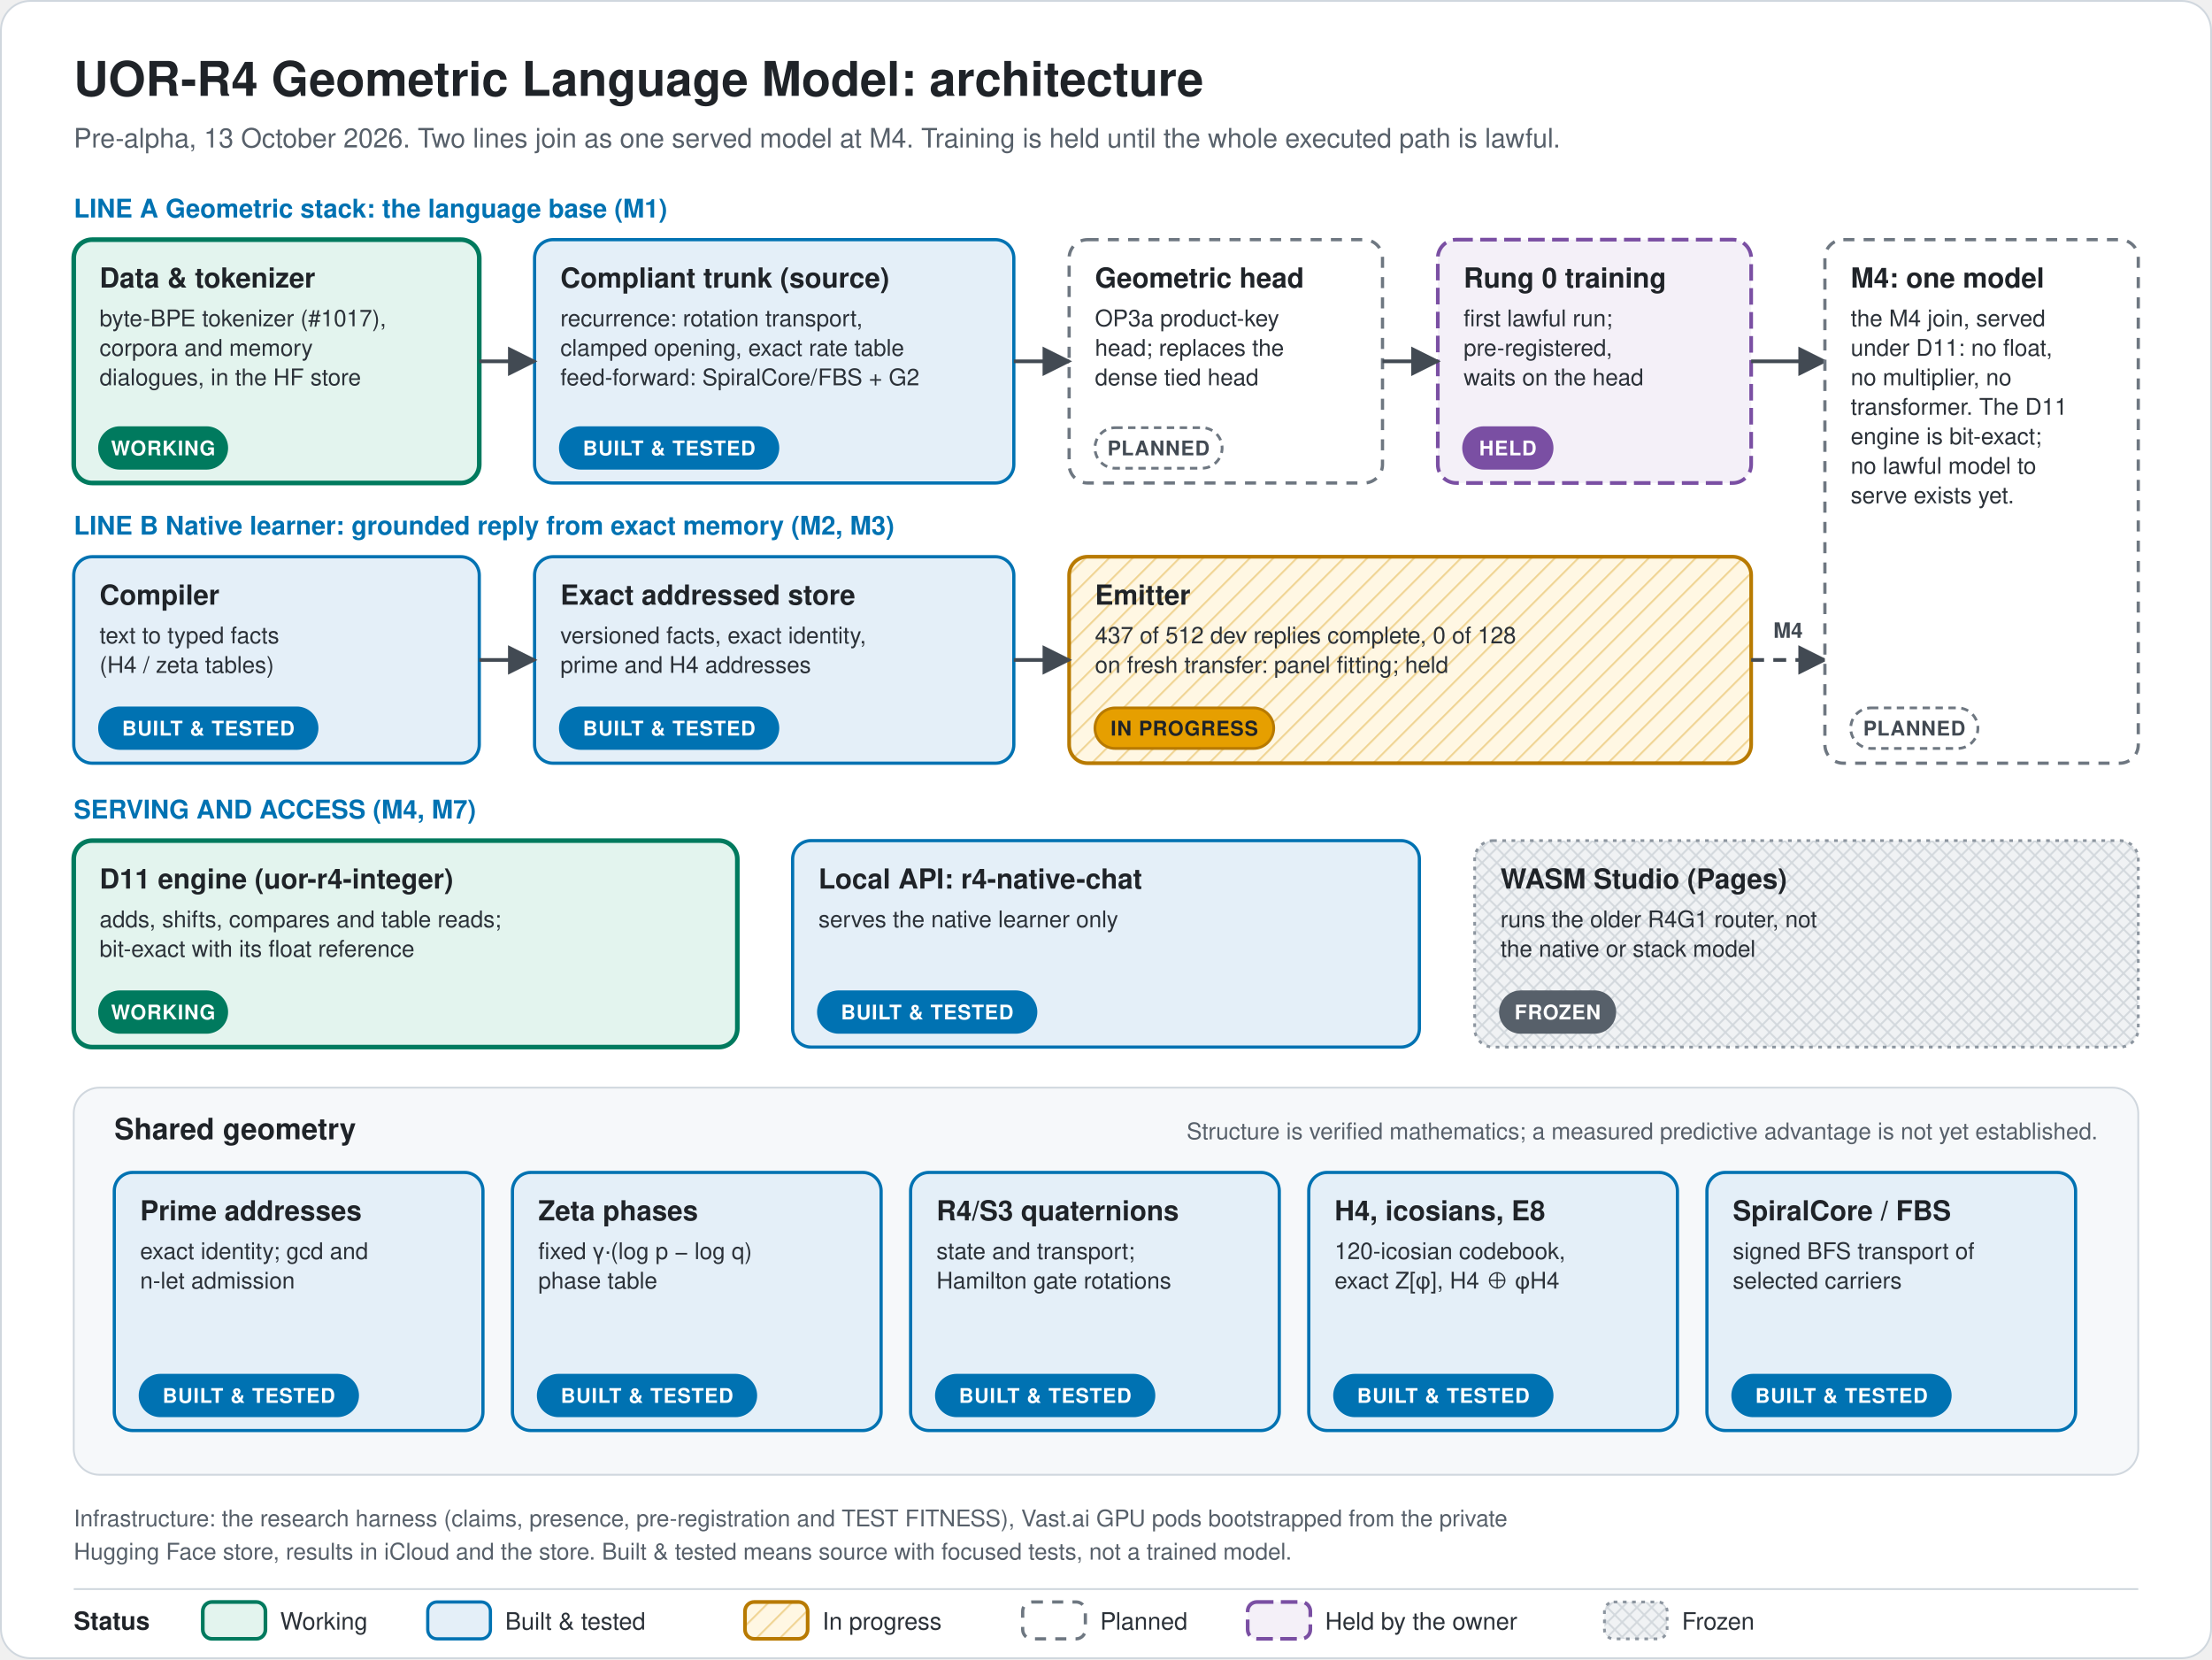
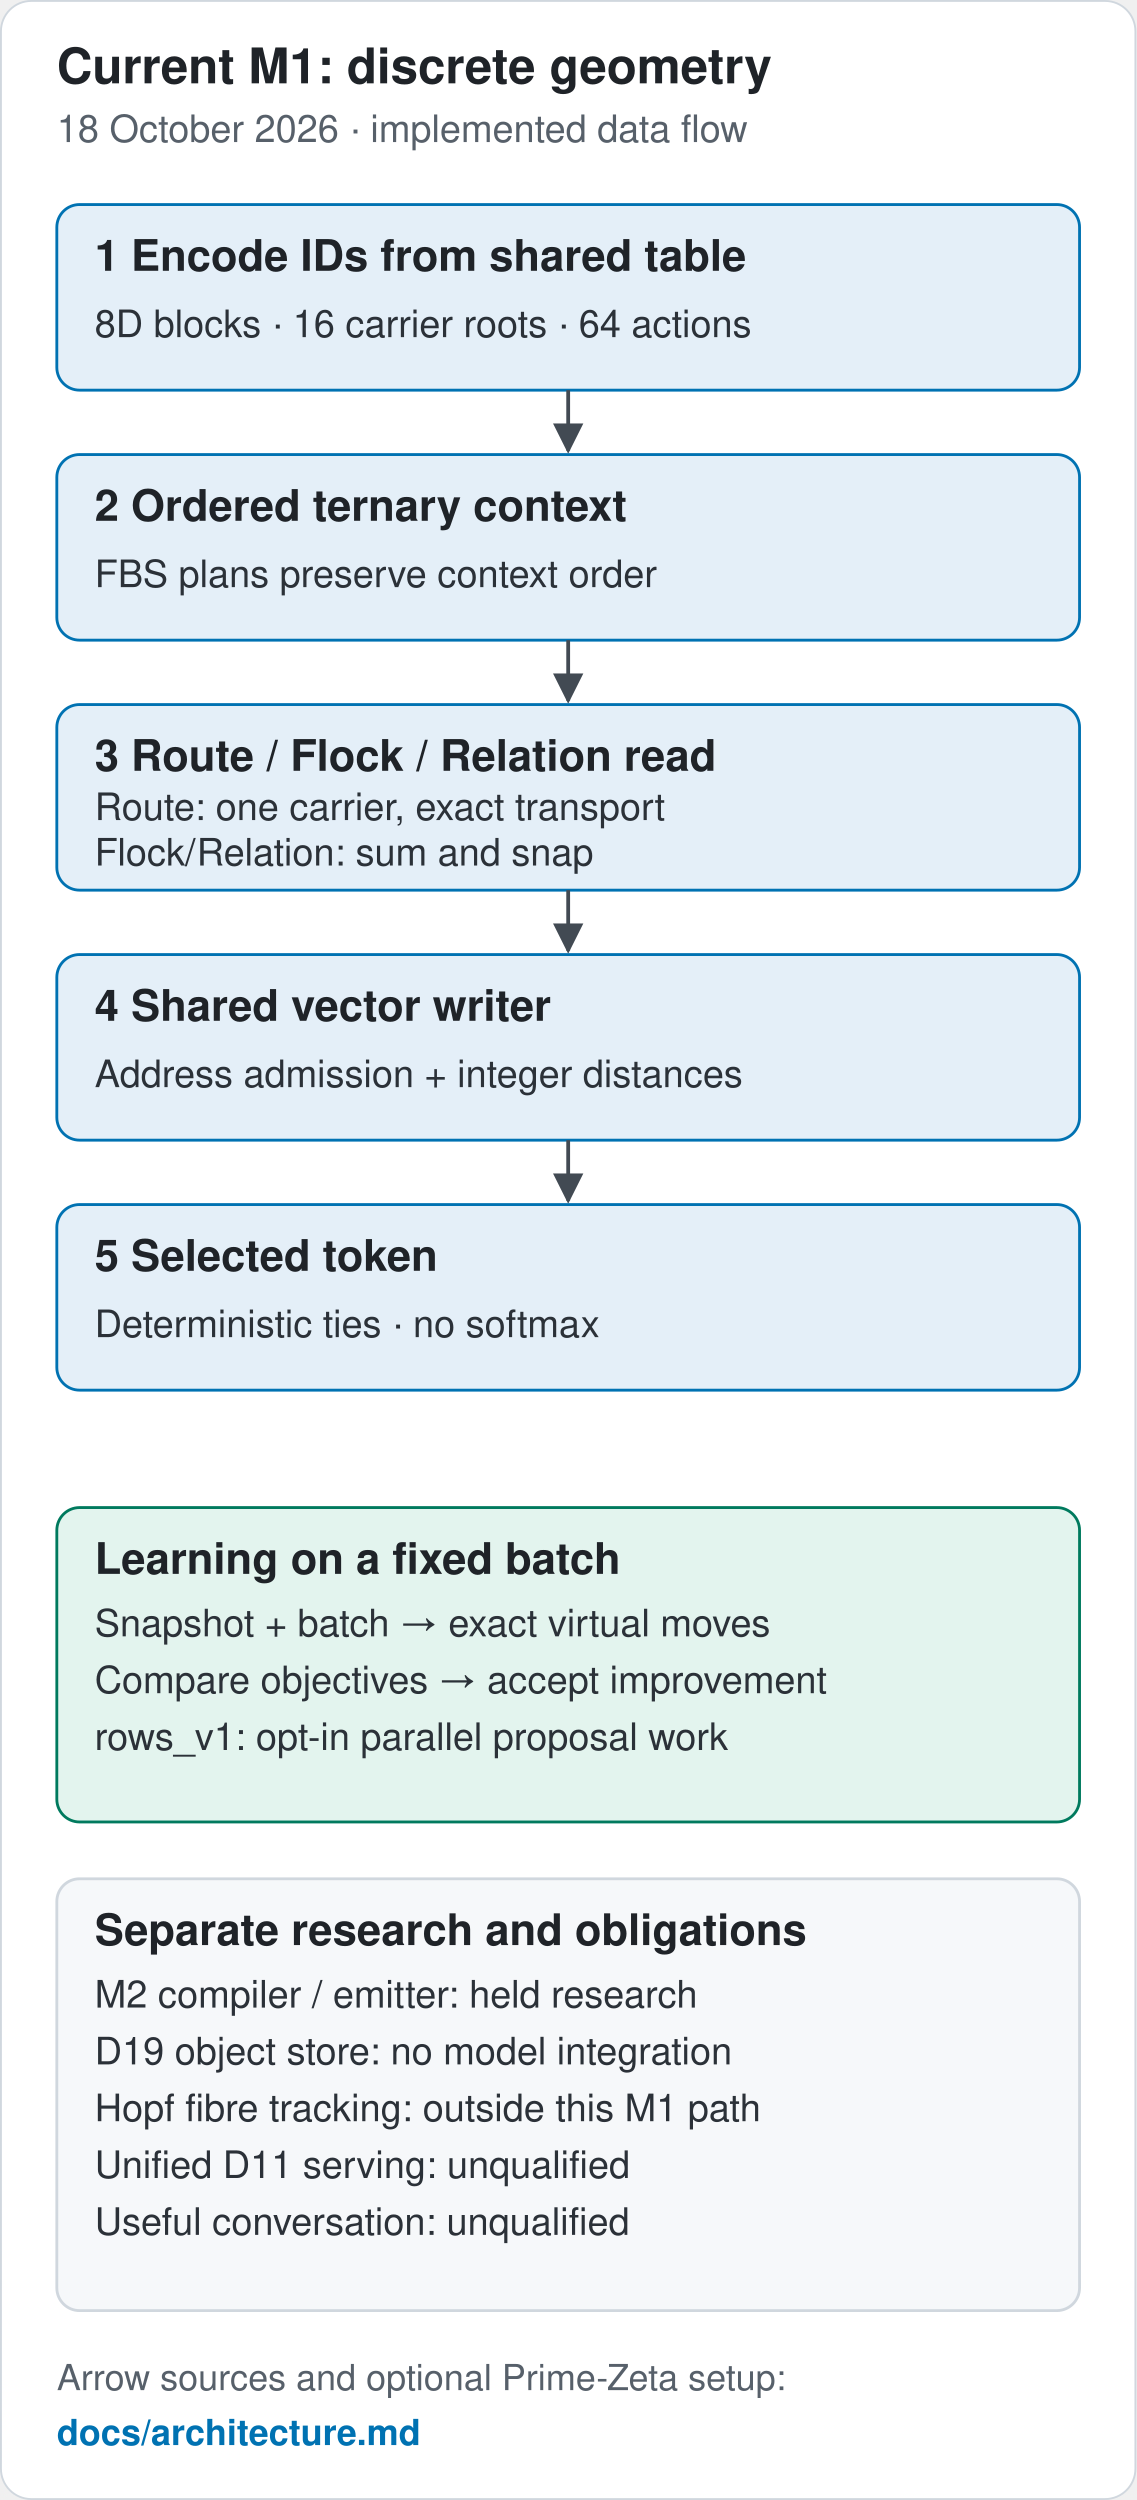
- <svg xmlns="http://www.w3.org/2000/svg" viewBox="0 0 1200 900" width="1200" height="900" role="img" aria-labelledby="t d" font-family="-apple-system, BlinkMacSystemFont, 'Segoe UI', Helvetica, Arial, sans-serif">
+ <svg xmlns="http://www.w3.org/2000/svg" viewBox="0 0 600 1320" width="600" height="1320" role="img" aria-labelledby="t d" font-family="-apple-system, BlinkMacSystemFont, 'Segoe UI', Helvetica, Arial, sans-serif">
  <defs>
    <marker id="ah" viewBox="0 0 10 10" refX="9" refY="5" markerWidth="8" markerHeight="8" orient="auto-start-reverse">
      <path d="M0,0 L10,5 L0,10 z" fill="#424A53" />
    </marker>
    <pattern id="hP" width="9" height="9" patternUnits="userSpaceOnUse" patternTransform="rotate(45)">
      <rect width="9" height="9" fill="#FFF7E3" />
      <line x1="0" y1="0" x2="0" y2="9" stroke="#F1D79A" stroke-width="2.2" />
    </pattern>
    <pattern id="hF" width="8" height="8" patternUnits="userSpaceOnUse">
      <rect width="8" height="8" fill="#F0F2F4" />
      <path d="M0,0 L8,8 M8,0 L0,8" stroke="#D3D8DD" stroke-width="1" />
    </pattern>
  </defs>
-   <rect x="0.5" y="0.5" width="1199" height="899" rx="16" fill="#FFFFFF" stroke="#D0D7DE" stroke-width="1" />
-   <text x="40" y="52" font-size="26" font-weight="700" fill="#1F2328" text-anchor="start">UOR-R4 Geometric Language Model: architecture</text>
-   <text x="40" y="80" font-size="14.5" font-weight="400" fill="#57606A" text-anchor="start">Pre-alpha, 13 October 2026. Two lines join as one served model at M4. Training is held until the whole executed path is lawful.</text>
-   <text x="40" y="118" font-size="14" font-weight="700" fill="#0072B2" text-anchor="start">LINE A   Geometric stack: the language base (M1)</text>
-   <rect x="40" y="130" width="220" height="132" rx="10" fill="#E3F4EE" stroke="#007A5E" stroke-width="2.5" />
-   <text x="54" y="156" font-size="15" font-weight="700" fill="#1F2328" text-anchor="start">Data &amp; tokenizer</text>
-   <text x="54" y="177" font-size="12.5" font-weight="400" fill="#2B3138" text-anchor="start">byte-BPE tokenizer (#1017),</text>
-   <text x="54" y="193" font-size="12.5" font-weight="400" fill="#2B3138" text-anchor="start">corpora and memory</text>
-   <text x="54" y="209" font-size="12.5" font-weight="400" fill="#2B3138" text-anchor="start">dialogues, in the HF store</text>
-   <rect x="54" y="232" width="69" height="22" rx="11" fill="#007A5E" stroke="#007A5E" stroke-width="1.5" />
-   <text x="88.5" y="247" font-size="11" font-weight="700" fill="#FFFFFF" text-anchor="middle" letter-spacing="0.4">WORKING</text>
-   <rect x="290" y="130" width="260" height="132" rx="10" fill="#E4EFF8" stroke="#0072B2" stroke-width="1.75" />
-   <text x="304" y="156" font-size="15" font-weight="700" fill="#1F2328" text-anchor="start">Compliant trunk (source)</text>
-   <text x="304" y="177" font-size="12.5" font-weight="400" fill="#2B3138" text-anchor="start">recurrence: rotation transport,</text>
-   <text x="304" y="193" font-size="12.5" font-weight="400" fill="#2B3138" text-anchor="start">clamped opening, exact rate table</text>
-   <text x="304" y="209" font-size="12.5" font-weight="400" fill="#2B3138" text-anchor="start">feed-forward: SpiralCore/FBS + G2</text>
-   <rect x="304" y="232" width="118" height="22" rx="11" fill="#0072B2" stroke="#0072B2" stroke-width="1.5" />
-   <text x="363" y="247" font-size="11" font-weight="700" fill="#FFFFFF" text-anchor="middle" letter-spacing="0.4">BUILT &amp; TESTED</text>
-   <rect x="580" y="130" width="170" height="132" rx="10" fill="#FFFFFF" stroke="#6E7781" stroke-width="1.75" stroke-dasharray="6 5" />
-   <text x="594" y="156" font-size="15" font-weight="700" fill="#1F2328" text-anchor="start">Geometric head</text>
-   <text x="594" y="177" font-size="12.5" font-weight="400" fill="#2B3138" text-anchor="start">OP3a product-key</text>
-   <text x="594" y="193" font-size="12.5" font-weight="400" fill="#2B3138" text-anchor="start">head; replaces the</text>
-   <text x="594" y="209" font-size="12.5" font-weight="400" fill="#2B3138" text-anchor="start">dense tied head</text>
-   <rect x="594" y="232" width="69" height="22" rx="11" fill="#FFFFFF" stroke="#6E7781" stroke-width="1.5" stroke-dasharray="4 3" />
-   <text x="628.5" y="247" font-size="11" font-weight="700" fill="#424A53" text-anchor="middle" letter-spacing="0.4">PLANNED</text>
-   <rect x="780" y="130" width="170" height="132" rx="10" fill="#F4F0F8" stroke="#7A4FA3" stroke-width="2" stroke-dasharray="9 4" />
-   <text x="794" y="156" font-size="15" font-weight="700" fill="#1F2328" text-anchor="start">Rung 0 training</text>
-   <text x="794" y="177" font-size="12.5" font-weight="400" fill="#2B3138" text-anchor="start">first lawful run;</text>
-   <text x="794" y="193" font-size="12.5" font-weight="400" fill="#2B3138" text-anchor="start">pre-registered,</text>
-   <text x="794" y="209" font-size="12.5" font-weight="400" fill="#2B3138" text-anchor="start">waits on the head</text>
-   <rect x="794" y="232" width="48" height="22" rx="11" fill="#7A4FA3" stroke="#7A4FA3" stroke-width="1.5" />
-   <text x="818" y="247" font-size="11" font-weight="700" fill="#FFFFFF" text-anchor="middle" letter-spacing="0.4">HELD</text>
-   <path d="M260,196 L290,196" fill="none" stroke="#424A53" stroke-width="2" marker-end="url(#ah)" />
-   <path d="M550,196 L580,196" fill="none" stroke="#424A53" stroke-width="2" marker-end="url(#ah)" />
-   <path d="M750,196 L780,196" fill="none" stroke="#424A53" stroke-width="2" marker-end="url(#ah)" />
-   <path d="M950,196 L990,196" fill="none" stroke="#424A53" stroke-width="2" marker-end="url(#ah)" />
-   <text x="40" y="290" font-size="14" font-weight="700" fill="#0072B2" text-anchor="start">LINE B   Native learner: grounded reply from exact memory (M2, M3)</text>
-   <rect x="40" y="302" width="220" height="112" rx="10" fill="#E4EFF8" stroke="#0072B2" stroke-width="1.75" />
-   <text x="54" y="328" font-size="15" font-weight="700" fill="#1F2328" text-anchor="start">Compiler</text>
-   <text x="54" y="349" font-size="12.5" font-weight="400" fill="#2B3138" text-anchor="start">text to typed facts</text>
-   <text x="54" y="365" font-size="12.5" font-weight="400" fill="#2B3138" text-anchor="start">(H4 / zeta tables)</text>
-   <rect x="54" y="384" width="118" height="22" rx="11" fill="#0072B2" stroke="#0072B2" stroke-width="1.5" />
-   <text x="113" y="399" font-size="11" font-weight="700" fill="#FFFFFF" text-anchor="middle" letter-spacing="0.4">BUILT &amp; TESTED</text>
-   <rect x="290" y="302" width="260" height="112" rx="10" fill="#E4EFF8" stroke="#0072B2" stroke-width="1.75" />
-   <text x="304" y="328" font-size="15" font-weight="700" fill="#1F2328" text-anchor="start">Exact addressed store</text>
-   <text x="304" y="349" font-size="12.5" font-weight="400" fill="#2B3138" text-anchor="start">versioned facts, exact identity,</text>
-   <text x="304" y="365" font-size="12.5" font-weight="400" fill="#2B3138" text-anchor="start">prime and H4 addresses</text>
-   <rect x="304" y="384" width="118" height="22" rx="11" fill="#0072B2" stroke="#0072B2" stroke-width="1.5" />
-   <text x="363" y="399" font-size="11" font-weight="700" fill="#FFFFFF" text-anchor="middle" letter-spacing="0.4">BUILT &amp; TESTED</text>
-   <rect x="580" y="302" width="370" height="112" rx="10" fill="url(#hP)" stroke="#B87A00" stroke-width="2" />
-   <text x="594" y="328" font-size="15" font-weight="700" fill="#1F2328" text-anchor="start">Emitter</text>
-   <text x="594" y="349" font-size="12.5" font-weight="400" fill="#2B3138" text-anchor="start">437 of 512 dev replies complete, 0 of 128</text>
-   <text x="594" y="365" font-size="12.5" font-weight="400" fill="#2B3138" text-anchor="start">on fresh transfer: panel fitting; held</text>
-   <rect x="594" y="384" width="97" height="22" rx="11" fill="#E69F00" stroke="#B87A00" stroke-width="1.5" />
-   <text x="642.5" y="399" font-size="11" font-weight="700" fill="#1F2328" text-anchor="middle" letter-spacing="0.4">IN PROGRESS</text>
-   <path d="M260,358 L290,358" fill="none" stroke="#424A53" stroke-width="2" marker-end="url(#ah)" />
-   <path d="M550,358 L580,358" fill="none" stroke="#424A53" stroke-width="2" marker-end="url(#ah)" />
-   <path d="M950,358 L990,358" fill="none" stroke="#424A53" stroke-width="2" stroke-dasharray="7 5" marker-end="url(#ah)" />
-   <text x="970" y="346" font-size="11.5" font-weight="700" fill="#424A53" text-anchor="middle">M4</text>
-   <rect x="990" y="130" width="170" height="284" rx="10" fill="#FFFFFF" stroke="#6E7781" stroke-width="1.75" stroke-dasharray="6 5" />
-   <text x="1004" y="156" font-size="15" font-weight="700" fill="#1F2328" text-anchor="start">M4: one model</text>
-   <text x="1004" y="177" font-size="12.5" font-weight="400" fill="#2B3138" text-anchor="start">the M4 join, served</text>
-   <text x="1004" y="193" font-size="12.5" font-weight="400" fill="#2B3138" text-anchor="start">under D11: no float,</text>
-   <text x="1004" y="209" font-size="12.5" font-weight="400" fill="#2B3138" text-anchor="start">no multiplier, no</text>
-   <text x="1004" y="225" font-size="12.5" font-weight="400" fill="#2B3138" text-anchor="start">transformer. The D11</text>
-   <text x="1004" y="241" font-size="12.5" font-weight="400" fill="#2B3138" text-anchor="start">engine is bit-exact;</text>
-   <text x="1004" y="257" font-size="12.5" font-weight="400" fill="#2B3138" text-anchor="start">no lawful model to</text>
-   <text x="1004" y="273" font-size="12.5" font-weight="400" fill="#2B3138" text-anchor="start">serve exists yet.</text>
-   <rect x="1004" y="384" width="69" height="22" rx="11" fill="#FFFFFF" stroke="#6E7781" stroke-width="1.5" stroke-dasharray="4 3" />
-   <text x="1038.5" y="399" font-size="11" font-weight="700" fill="#424A53" text-anchor="middle" letter-spacing="0.4">PLANNED</text>
-   <text x="40" y="444" font-size="14" font-weight="700" fill="#0072B2" text-anchor="start">SERVING AND ACCESS (M4, M7)</text>
-   <rect x="40" y="456" width="360" height="112" rx="10" fill="#E3F4EE" stroke="#007A5E" stroke-width="2.5" />
-   <text x="54" y="482" font-size="15" font-weight="700" fill="#1F2328" text-anchor="start">D11 engine (uor-r4-integer)</text>
-   <text x="54" y="503" font-size="12.5" font-weight="400" fill="#2B3138" text-anchor="start">adds, shifts, compares and table reads;</text>
-   <text x="54" y="519" font-size="12.5" font-weight="400" fill="#2B3138" text-anchor="start">bit-exact with its float reference</text>
-   <rect x="54" y="538" width="69" height="22" rx="11" fill="#007A5E" stroke="#007A5E" stroke-width="1.5" />
-   <text x="88.5" y="553" font-size="11" font-weight="700" fill="#FFFFFF" text-anchor="middle" letter-spacing="0.4">WORKING</text>
-   <rect x="430" y="456" width="340" height="112" rx="10" fill="#E4EFF8" stroke="#0072B2" stroke-width="1.75" />
-   <text x="444" y="482" font-size="15" font-weight="700" fill="#1F2328" text-anchor="start">Local API: r4-native-chat</text>
-   <text x="444" y="503" font-size="12.5" font-weight="400" fill="#2B3138" text-anchor="start">serves the native learner only</text>
-   <rect x="444" y="538" width="118" height="22" rx="11" fill="#0072B2" stroke="#0072B2" stroke-width="1.5" />
-   <text x="503" y="553" font-size="11" font-weight="700" fill="#FFFFFF" text-anchor="middle" letter-spacing="0.4">BUILT &amp; TESTED</text>
-   <rect x="800" y="456" width="360" height="112" rx="10" fill="url(#hF)" stroke="#8C959F" stroke-width="1.5" stroke-dasharray="2 3" />
-   <text x="814" y="482" font-size="15" font-weight="700" fill="#1F2328" text-anchor="start">WASM Studio (Pages)</text>
-   <text x="814" y="503" font-size="12.5" font-weight="400" fill="#2B3138" text-anchor="start">runs the older R4G1 router, not</text>
-   <text x="814" y="519" font-size="12.5" font-weight="400" fill="#2B3138" text-anchor="start">the native or stack model</text>
-   <rect x="814" y="538" width="62" height="22" rx="11" fill="#57606A" stroke="#57606A" stroke-width="1.5" />
-   <text x="845" y="553" font-size="11" font-weight="700" fill="#FFFFFF" text-anchor="middle" letter-spacing="0.4">FROZEN</text>
-   <rect x="40" y="590" width="1120" height="210" rx="14" fill="#F6F8FA" stroke="#D0D7DE" stroke-width="1" />
-   <text x="62" y="618" font-size="16" font-weight="700" fill="#1F2328" text-anchor="start">Shared geometry</text>
-   <text x="1138" y="618" font-size="12.5" font-weight="400" fill="#57606A" text-anchor="end">Structure is verified mathematics; a measured predictive advantage is not yet established.</text>
-   <rect x="62" y="636" width="200" height="140" rx="10" fill="#E4EFF8" stroke="#0072B2" stroke-width="1.75" />
-   <text x="76" y="662" font-size="15" font-weight="700" fill="#1F2328" text-anchor="start">Prime addresses</text>
-   <text x="76" y="683" font-size="12.5" font-weight="400" fill="#2B3138" text-anchor="start">exact identity; gcd and</text>
-   <text x="76" y="699" font-size="12.5" font-weight="400" fill="#2B3138" text-anchor="start">n-let admission</text>
-   <rect x="76" y="746" width="118" height="22" rx="11" fill="#0072B2" stroke="#0072B2" stroke-width="1.5" />
-   <text x="135" y="761" font-size="11" font-weight="700" fill="#FFFFFF" text-anchor="middle" letter-spacing="0.4">BUILT &amp; TESTED</text>
-   <rect x="278" y="636" width="200" height="140" rx="10" fill="#E4EFF8" stroke="#0072B2" stroke-width="1.75" />
-   <text x="292" y="662" font-size="15" font-weight="700" fill="#1F2328" text-anchor="start">Zeta phases</text>
-   <text x="292" y="683" font-size="12.5" font-weight="400" fill="#2B3138" text-anchor="start">fixed γ·(log p − log q)</text>
-   <text x="292" y="699" font-size="12.5" font-weight="400" fill="#2B3138" text-anchor="start">phase table</text>
-   <rect x="292" y="746" width="118" height="22" rx="11" fill="#0072B2" stroke="#0072B2" stroke-width="1.5" />
-   <text x="351" y="761" font-size="11" font-weight="700" fill="#FFFFFF" text-anchor="middle" letter-spacing="0.4">BUILT &amp; TESTED</text>
-   <rect x="494" y="636" width="200" height="140" rx="10" fill="#E4EFF8" stroke="#0072B2" stroke-width="1.75" />
-   <text x="508" y="662" font-size="15" font-weight="700" fill="#1F2328" text-anchor="start">R4/S3 quaternions</text>
-   <text x="508" y="683" font-size="12.5" font-weight="400" fill="#2B3138" text-anchor="start">state and transport;</text>
-   <text x="508" y="699" font-size="12.5" font-weight="400" fill="#2B3138" text-anchor="start">Hamilton gate rotations</text>
-   <rect x="508" y="746" width="118" height="22" rx="11" fill="#0072B2" stroke="#0072B2" stroke-width="1.5" />
-   <text x="567" y="761" font-size="11" font-weight="700" fill="#FFFFFF" text-anchor="middle" letter-spacing="0.4">BUILT &amp; TESTED</text>
-   <rect x="710" y="636" width="200" height="140" rx="10" fill="#E4EFF8" stroke="#0072B2" stroke-width="1.75" />
-   <text x="724" y="662" font-size="15" font-weight="700" fill="#1F2328" text-anchor="start">H4, icosians, E8</text>
-   <text x="724" y="683" font-size="12.5" font-weight="400" fill="#2B3138" text-anchor="start">120-icosian codebook,</text>
-   <text x="724" y="699" font-size="12.5" font-weight="400" fill="#2B3138" text-anchor="start">exact Z[φ], H4 ⊕ φH4</text>
-   <rect x="724" y="746" width="118" height="22" rx="11" fill="#0072B2" stroke="#0072B2" stroke-width="1.5" />
-   <text x="783" y="761" font-size="11" font-weight="700" fill="#FFFFFF" text-anchor="middle" letter-spacing="0.4">BUILT &amp; TESTED</text>
-   <rect x="926" y="636" width="200" height="140" rx="10" fill="#E4EFF8" stroke="#0072B2" stroke-width="1.75" />
-   <text x="940" y="662" font-size="15" font-weight="700" fill="#1F2328" text-anchor="start">SpiralCore / FBS</text>
-   <text x="940" y="683" font-size="12.5" font-weight="400" fill="#2B3138" text-anchor="start">signed BFS transport of</text>
-   <text x="940" y="699" font-size="12.5" font-weight="400" fill="#2B3138" text-anchor="start">selected carriers</text>
-   <rect x="940" y="746" width="118" height="22" rx="11" fill="#0072B2" stroke="#0072B2" stroke-width="1.5" />
-   <text x="999" y="761" font-size="11" font-weight="700" fill="#FFFFFF" text-anchor="middle" letter-spacing="0.4">BUILT &amp; TESTED</text>
-   <text x="40" y="828" font-size="12.5" font-weight="400" fill="#57606A" text-anchor="start">Infrastructure: the research harness (claims, presence, pre-registration and TEST FITNESS), Vast.ai GPU pods bootstrapped from the private</text>
-   <text x="40" y="846" font-size="12.5" font-weight="400" fill="#57606A" text-anchor="start">Hugging Face store, results in iCloud and the store. Built &amp; tested means source with focused tests, not a trained model.</text>
-   <path d="M40,862 L1160,862" fill="none" stroke="#D0D7DE" stroke-width="1" />
-   <text x="40" y="884" font-size="13.5" font-weight="700" fill="#1F2328" text-anchor="start">Status</text>
-   <rect x="110" y="869" width="34" height="20" rx="5" fill="#E3F4EE" stroke="#007A5E" stroke-width="2" />
-   <text x="152" y="884" font-size="13" font-weight="400" fill="#2B3138" text-anchor="start">Working</text>
-   <rect x="232.05" y="869" width="34" height="20" rx="5" fill="#E4EFF8" stroke="#0072B2" stroke-width="1.75" />
-   <text x="274.05" y="884" font-size="13" font-weight="400" fill="#2B3138" text-anchor="start">Built &amp; tested</text>
-   <rect x="404.15" y="869" width="34" height="20" rx="5" fill="url(#hP)" stroke="#B87A00" stroke-width="2" />
-   <text x="446.15" y="884" font-size="13" font-weight="400" fill="#2B3138" text-anchor="start">In progress</text>
-   <rect x="554.8" y="869" width="34" height="20" rx="5" fill="#FFFFFF" stroke="#6E7781" stroke-width="1.75" stroke-dasharray="6 5" />
-   <text x="596.8" y="884" font-size="13" font-weight="400" fill="#2B3138" text-anchor="start">Planned</text>
-   <rect x="676.85" y="869" width="34" height="20" rx="5" fill="#F4F0F8" stroke="#7A4FA3" stroke-width="2" stroke-dasharray="9 4" />
-   <text x="718.85" y="884" font-size="13" font-weight="400" fill="#2B3138" text-anchor="start">Held by the owner</text>
-   <rect x="870.4" y="869" width="34" height="20" rx="5" fill="url(#hF)" stroke="#8C959F" stroke-width="1.5" stroke-dasharray="2 3" />
-   <text x="912.4" y="884" font-size="13" font-weight="400" fill="#2B3138" text-anchor="start">Frozen</text>
+   <rect x="0.5" y="0.5" width="599" height="1319" rx="16" fill="#FFFFFF" stroke="#D0D7DE" stroke-width="1" />
+   <text x="30" y="44" font-size="26" font-weight="700" fill="#1F2328" text-anchor="start">Current M1: discrete geometry</text>
+   <text x="30" y="75" font-size="20" font-weight="400" fill="#57606A" text-anchor="start">18 October 2026 · implemented data flow</text>
+   <rect x="30" y="108" width="540" height="98" rx="12" fill="#E4EFF8" stroke="#0072B2" stroke-width="1.5" />
+   <text x="50" y="143" font-size="23" font-weight="700" fill="#1F2328" text-anchor="start">1  Encode IDs from shared table</text>
+   <text x="50" y="178" font-size="20" font-weight="400" fill="#2B3138" text-anchor="start">8D blocks · 16 carrier roots · 64 actions</text>
+   <path d="M300,206 L300,238" fill="none" stroke="#424A53" stroke-width="2" marker-end="url(#ah)" />
+   <rect x="30" y="240" width="540" height="98" rx="12" fill="#E4EFF8" stroke="#0072B2" stroke-width="1.5" />
+   <text x="50" y="275" font-size="23" font-weight="700" fill="#1F2328" text-anchor="start">2  Ordered ternary context</text>
+   <text x="50" y="310" font-size="20" font-weight="400" fill="#2B3138" text-anchor="start">FBS plans preserve context order</text>
+   <path d="M300,338 L300,370" fill="none" stroke="#424A53" stroke-width="2" marker-end="url(#ah)" />
+   <rect x="30" y="372" width="540" height="98" rx="12" fill="#E4EFF8" stroke="#0072B2" stroke-width="1.5" />
+   <text x="50" y="407" font-size="23" font-weight="700" fill="#1F2328" text-anchor="start">3  Route / Flock / Relation read</text>
+   <text x="50" y="433" font-size="20" font-weight="400" fill="#2B3138" text-anchor="start">Route: one carrier, exact transport</text>
+   <text x="50" y="457" font-size="20" font-weight="400" fill="#2B3138" text-anchor="start">Flock/Relation: sum and snap</text>
+   <path d="M300,470 L300,502" fill="none" stroke="#424A53" stroke-width="2" marker-end="url(#ah)" />
+   <rect x="30" y="504" width="540" height="98" rx="12" fill="#E4EFF8" stroke="#0072B2" stroke-width="1.5" />
+   <text x="50" y="539" font-size="23" font-weight="700" fill="#1F2328" text-anchor="start">4  Shared vector writer</text>
+   <text x="50" y="574" font-size="20" font-weight="400" fill="#2B3138" text-anchor="start">Address admission + integer distances</text>
+   <path d="M300,602 L300,634" fill="none" stroke="#424A53" stroke-width="2" marker-end="url(#ah)" />
+   <rect x="30" y="636" width="540" height="98" rx="12" fill="#E4EFF8" stroke="#0072B2" stroke-width="1.5" />
+   <text x="50" y="671" font-size="23" font-weight="700" fill="#1F2328" text-anchor="start">5  Selected token</text>
+   <text x="50" y="706" font-size="20" font-weight="400" fill="#2B3138" text-anchor="start">Deterministic ties · no softmax</text>
+   <rect x="30" y="796" width="540" height="166" rx="12" fill="#E3F4EE" stroke="#007A5E" stroke-width="1.5" />
+   <text x="50" y="831" font-size="23" font-weight="700" fill="#1F2328" text-anchor="start">Learning on a fixed batch</text>
+   <text x="50" y="864" font-size="20" font-weight="400" fill="#2B3138" text-anchor="start">Snapshot + batch → exact virtual moves</text>
+   <text x="50" y="894" font-size="20" font-weight="400" fill="#2B3138" text-anchor="start">Compare objectives → accept improvement</text>
+   <text x="50" y="924" font-size="20" font-weight="400" fill="#2B3138" text-anchor="start">rows_v1: opt-in parallel proposal work</text>
+   <rect x="30" y="992" width="540" height="228" rx="12" fill="#F6F8FA" stroke="#D0D7DE" stroke-width="1.5" />
+   <text x="50" y="1027" font-size="23" font-weight="700" fill="#1F2328" text-anchor="start">Separate research and obligations</text>
+   <text x="50" y="1060" font-size="20" font-weight="400" fill="#2B3138" text-anchor="start">M2 compiler / emitter: held research</text>
+   <text x="50" y="1090" font-size="20" font-weight="400" fill="#2B3138" text-anchor="start">D19 object store: no model integration</text>
+   <text x="50" y="1120" font-size="20" font-weight="400" fill="#2B3138" text-anchor="start">Hopf fibre tracking: outside this M1 path</text>
+   <text x="50" y="1150" font-size="20" font-weight="400" fill="#2B3138" text-anchor="start">Unified D11 serving: unqualified</text>
+   <text x="50" y="1180" font-size="20" font-weight="400" fill="#2B3138" text-anchor="start">Useful conversation: unqualified</text>
+   <text x="30" y="1262" font-size="19" font-weight="400" fill="#57606A" text-anchor="start">Arrow sources and optional Prime-Zeta setup:</text>
+   <text x="30" y="1291" font-size="19" font-weight="700" fill="#0072B2" text-anchor="start">docs/architecture.md</text>
</svg>
